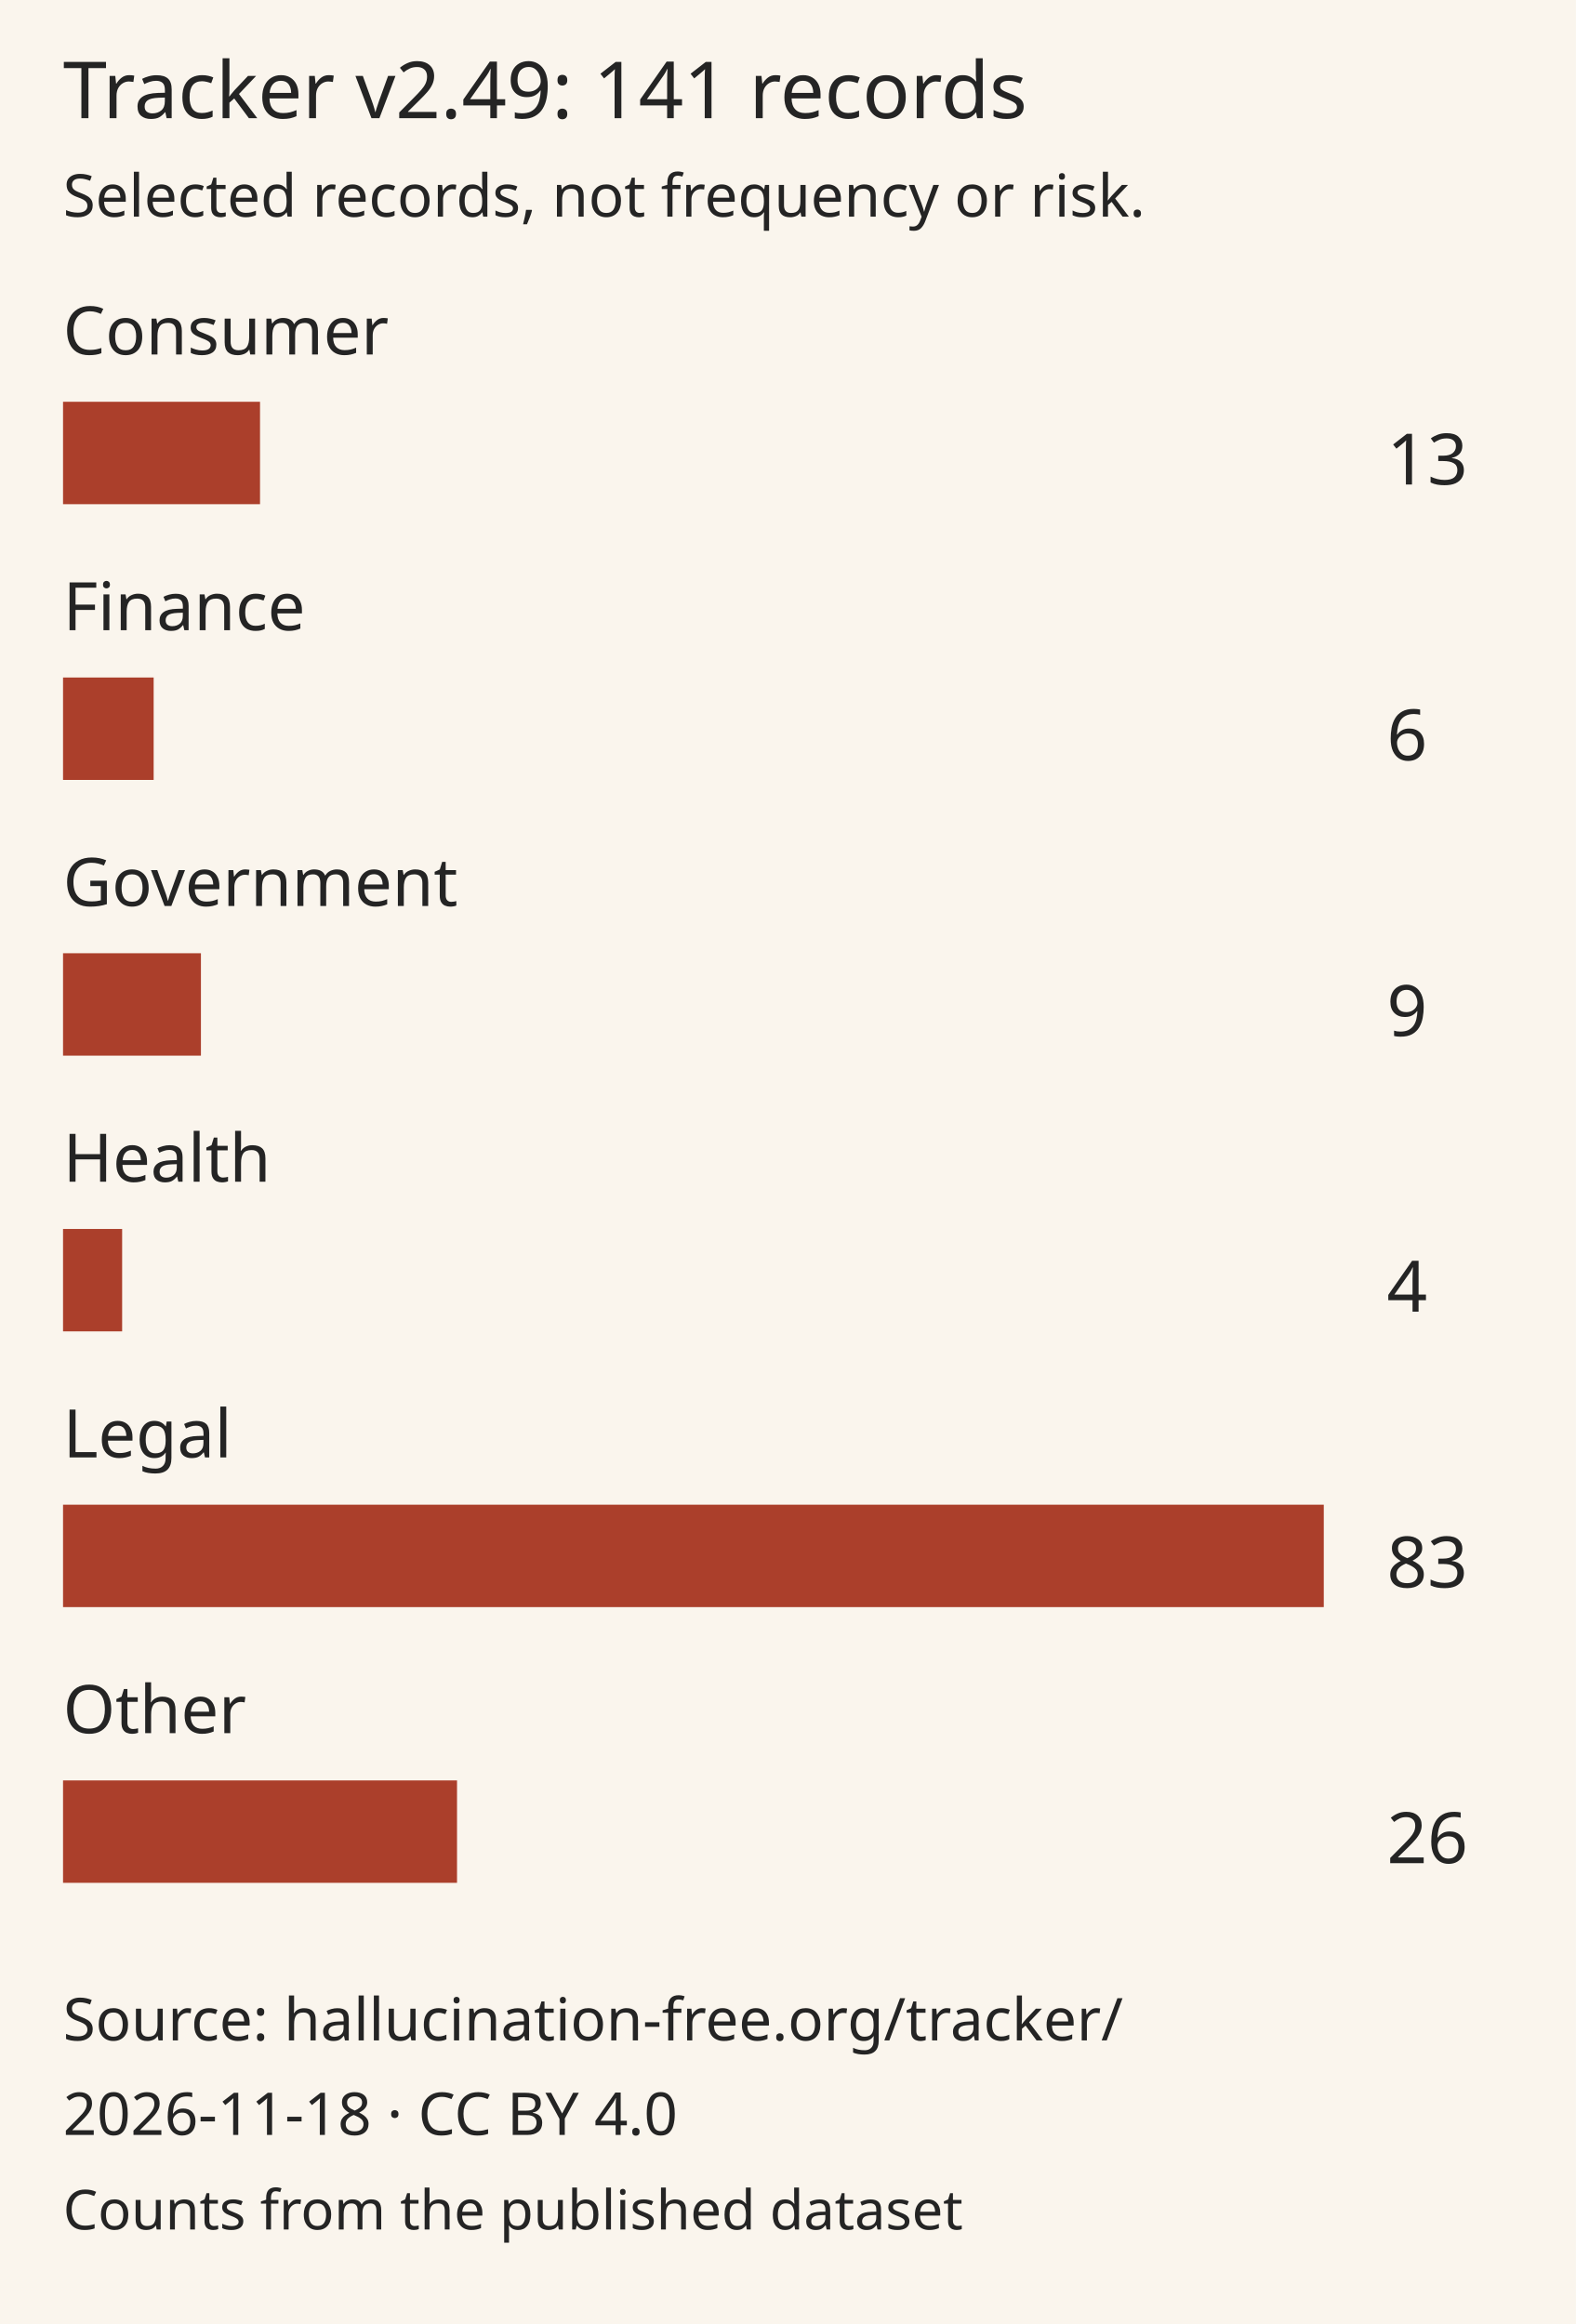
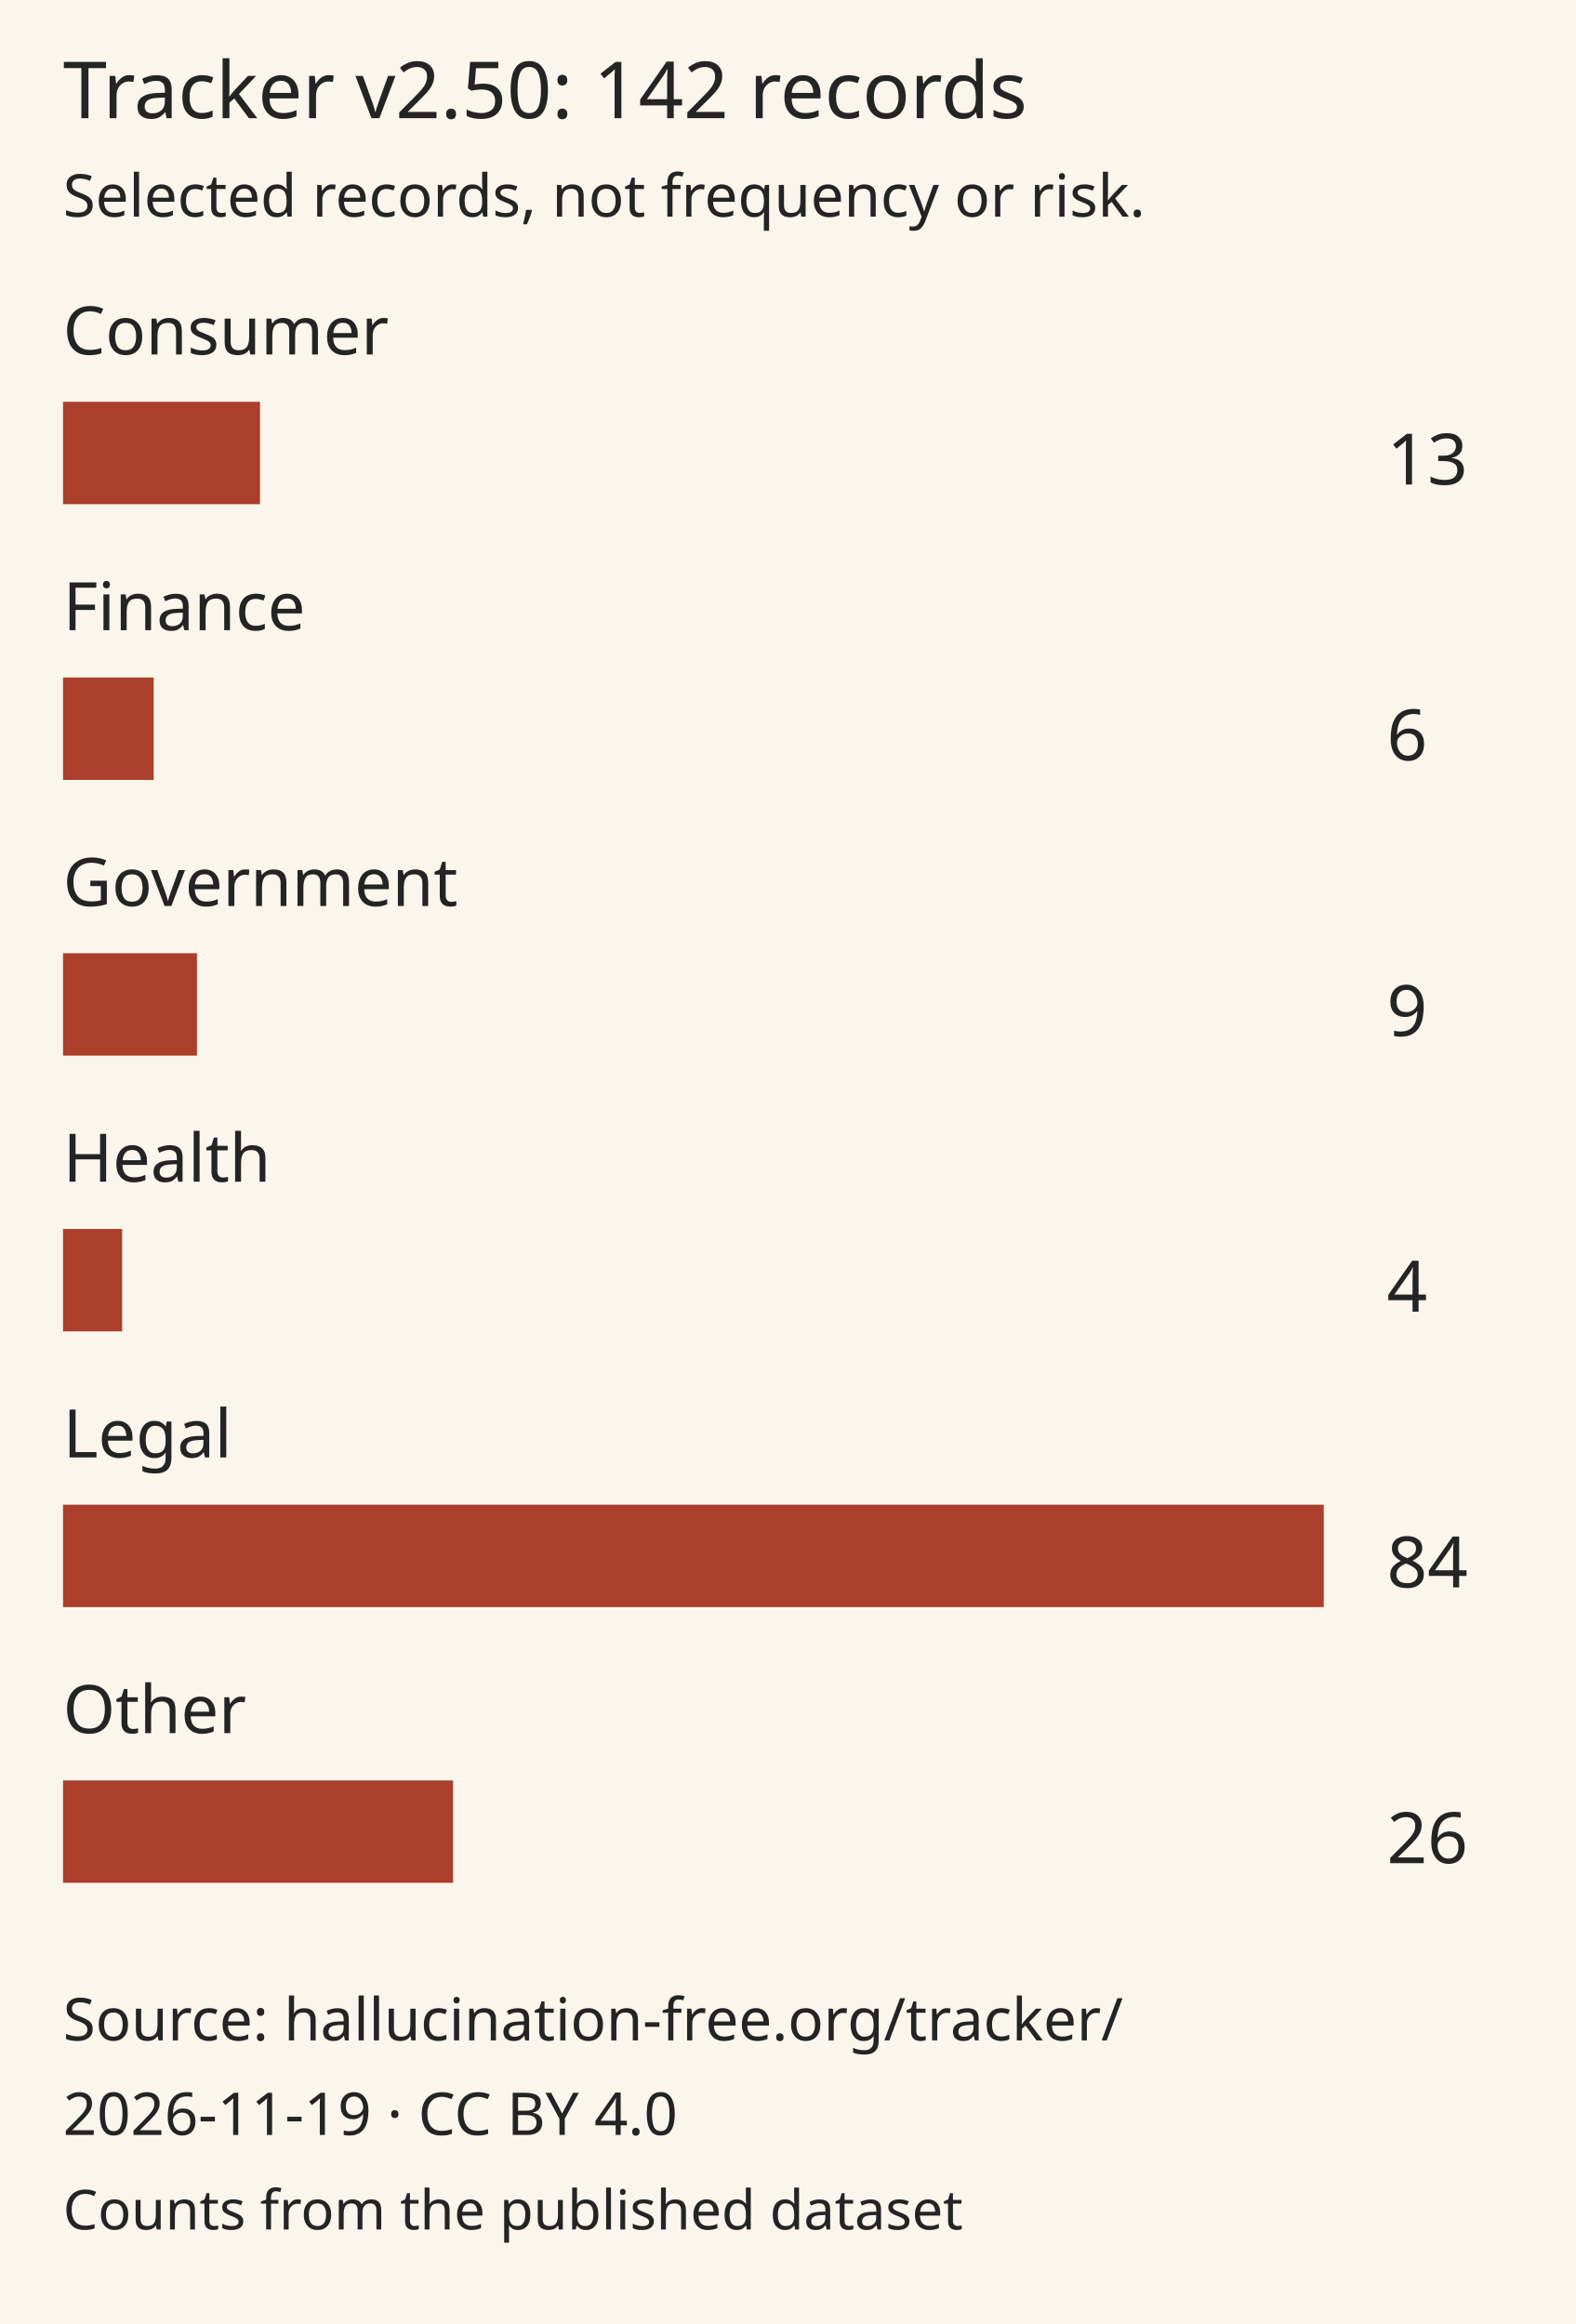
<svg xmlns="http://www.w3.org/2000/svg" viewBox="0 0 400 590">
  <rect width="400" height="590" fill="#faf5ed" />
  <g font-family="sans-serif" fill="#242424">
-     <text x="16" y="30" font-size="20">Tracker v2.49: 141 records</text>
+     <text x="16" y="30" font-size="20">Tracker v2.50: 142 records</text>
    <text x="16" y="55" font-size="15">Selected records, not frequency or risk.</text>
    <text x="16" y="90" font-size="17">Consumer</text>
    <rect x="16" y="102" width="50" height="26" fill="#ab3f2b" />
    <text x="352" y="123" font-size="18">13</text>
    <text x="16" y="160" font-size="17">Finance</text>
    <rect x="16" y="172" width="23" height="26" fill="#ab3f2b" />
    <text x="352" y="193" font-size="18">6</text>
    <text x="16" y="230" font-size="17">Government</text>
-     <rect x="16" y="242" width="35" height="26" fill="#ab3f2b" />
+     <rect x="16" y="242" width="34" height="26" fill="#ab3f2b" />
    <text x="352" y="263" font-size="18">9</text>
    <text x="16" y="300" font-size="17">Health</text>
    <rect x="16" y="312" width="15" height="26" fill="#ab3f2b" />
    <text x="352" y="333" font-size="18">4</text>
    <text x="16" y="370" font-size="17">Legal</text>
    <rect x="16" y="382" width="320" height="26" fill="#ab3f2b" />
-     <text x="352" y="403" font-size="18">83</text>
+     <text x="352" y="403" font-size="18">84</text>
    <text x="16" y="440" font-size="17">Other</text>
-     <rect x="16" y="452" width="100" height="26" fill="#ab3f2b" />
+     <rect x="16" y="452" width="99" height="26" fill="#ab3f2b" />
    <text x="352" y="473" font-size="18">26</text>
    <text x="16" y="518" font-size="15">Source: hallucination-free.org/tracker/</text>
-     <text x="16" y="542" font-size="15">2026-11-18 · CC BY 4.0</text>
+     <text x="16" y="542" font-size="15">2026-11-19 · CC BY 4.0</text>
    <text x="16" y="566" font-size="14">Counts from the published dataset</text>
  </g>
</svg>
